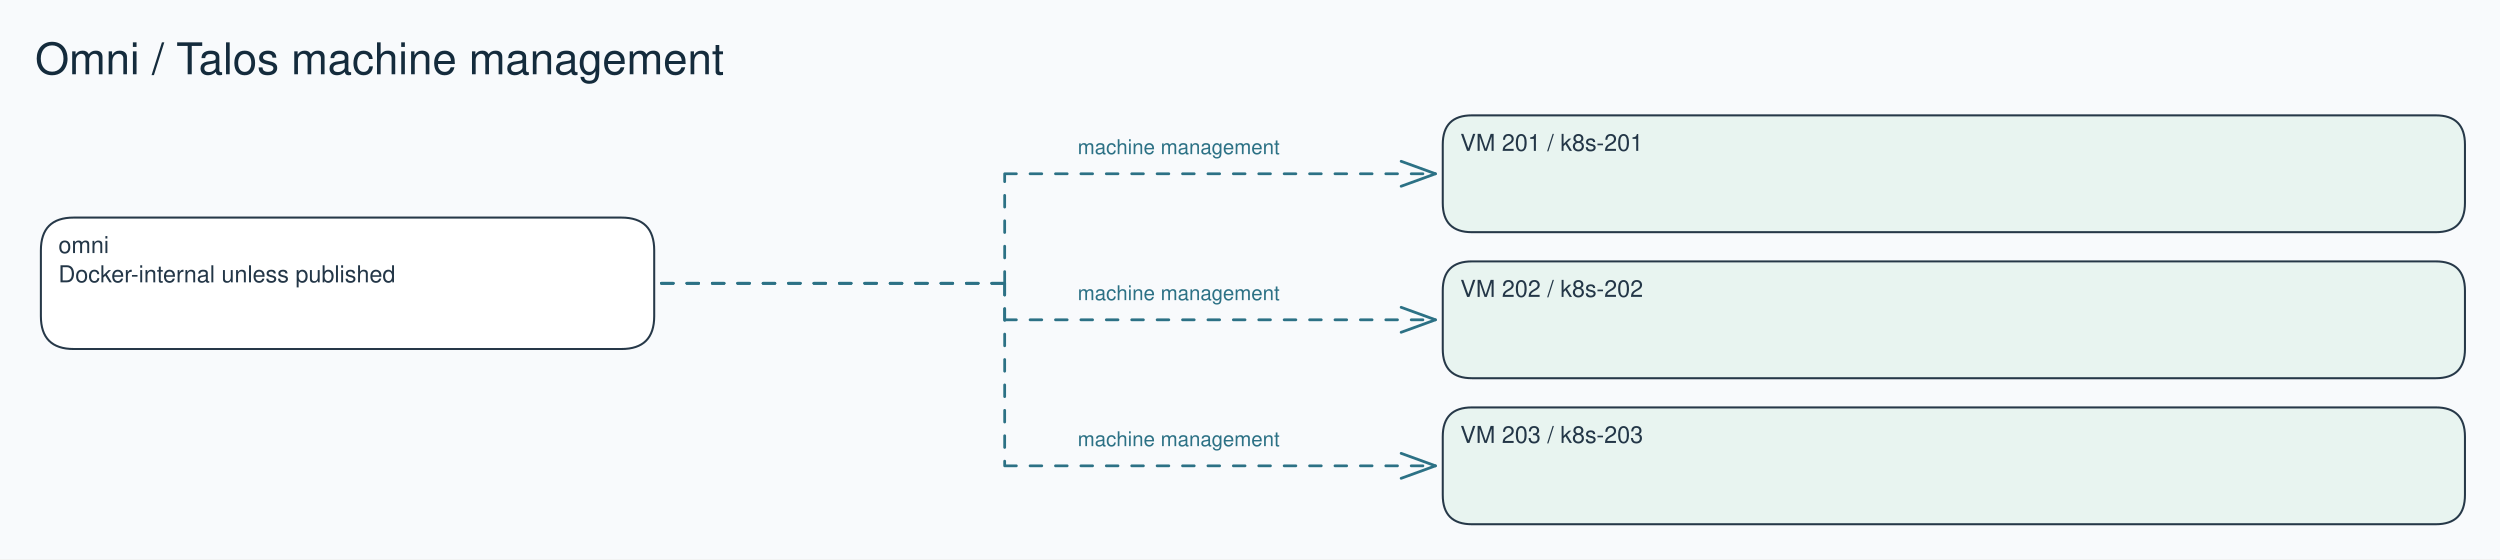
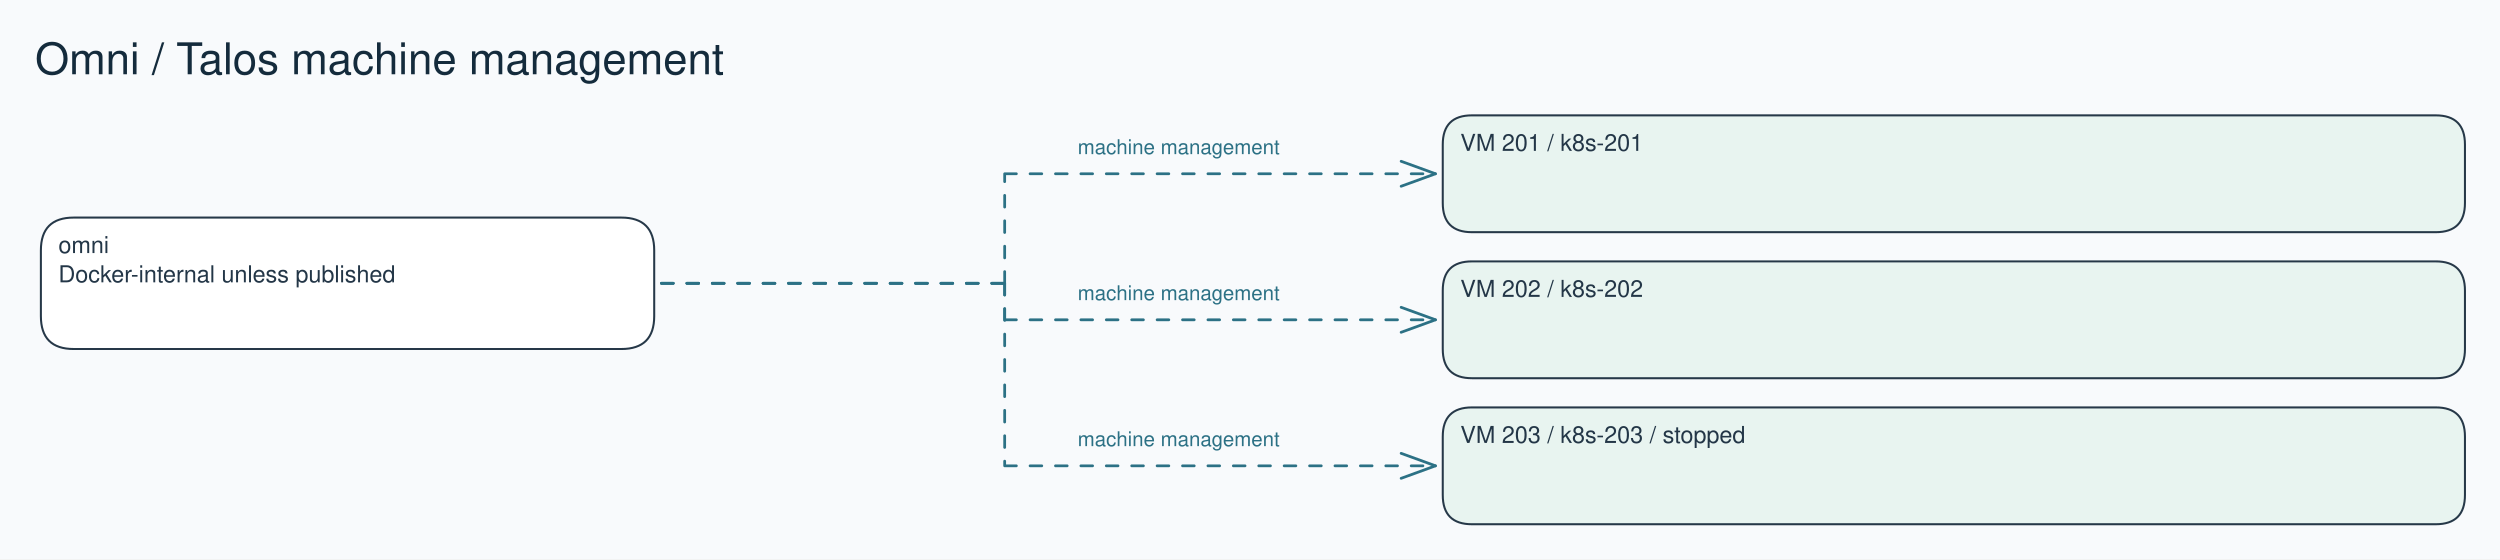
<svg xmlns="http://www.w3.org/2000/svg" version="1.1" viewBox="0 0 1712 383" width="1712" height="383">
  <defs>
    <style class="style-fonts">
      </style>
  </defs>
  <rect x="0" y="0" width="1712" height="383" fill="#f8fafc" />
  <g transform="translate(24 24) rotate(0 269.7 18.75)">
    <text x="0" y="26.851" font-family="Helvetica, sans-serif, Segoe UI Emoji" font-size="30px" fill="#142b3c" text-anchor="start" style="white-space: pre;" direction="ltr" dominant-baseline="alphabetic">Omni / Talos machine management</text>
  </g>
  <g stroke-linecap="round" transform="translate(28 149) rotate(0 210 45)">
    <path d="M22.5 0 C118.77 0, 215.03 0, 397.5 0 C412.5 0, 420 7.5, 420 22.5 C420 37.7, 420 52.9, 420 67.5 C420 82.5, 412.5 90, 397.5 90 C309.68 90, 221.87 90, 22.5 90 C7.5 90, 0 82.5, 0 67.5 C0 50.35, 0 33.21, 0 22.5 C0 7.5, 7.5 0, 22.5 0" stroke="none" stroke-width="0" fill="#ffffff" />
    <path d="M22.5 0 C119.59 0, 216.68 0, 397.5 0 M22.5 0 C148.11 0, 273.73 0, 397.5 0 M397.5 0 C412.5 0, 420 7.5, 420 22.5 M397.5 0 C412.5 0, 420 7.5, 420 22.5 M420 22.5 C420 37.47, 420 52.44, 420 67.5 M420 22.5 C420 36.32, 420 50.15, 420 67.5 M420 67.5 C420 82.5, 412.5 90, 397.5 90 M420 67.5 C420 82.5, 412.5 90, 397.5 90 M397.5 90 C263.83 90, 130.16 90, 22.5 90 M397.5 90 C287.33 90, 177.16 90, 22.5 90 M22.5 90 C7.5 90, 0 82.5, 0 67.5 M22.5 90 C7.5 90, 0 82.5, 0 67.5 M0 67.5 C0 55.69, 0 43.88, 0 22.5 M0 67.5 C0 54.56, 0 41.62, 0 22.5 M0 22.5 C0 7.5, 7.5 0, 22.5 0 M0 22.5 C0 7.5, 7.5 0, 22.5 0" stroke="#263848" stroke-width="1.4" fill="none" />
  </g>
  <g transform="translate(40 159) rotate(0 198 35)">
    <text x="0" y="14.32" font-family="Helvetica, sans-serif, Segoe UI Emoji" font-size="16px" fill="#233647" text-anchor="start" style="white-space: pre;" direction="ltr" dominant-baseline="alphabetic">omni</text>
    <text x="0" y="34.32" font-family="Helvetica, sans-serif, Segoe UI Emoji" font-size="16px" fill="#233647" text-anchor="start" style="white-space: pre;" direction="ltr" dominant-baseline="alphabetic">Docker-internal unless published</text>
  </g>
  <g stroke-linecap="round" transform="translate(988 79) rotate(0 350 40)">
    <path d="M20 0 C215.81 0, 411.61 0, 680 0 C693.33 0, 700 6.67, 700 20 C700 35.54, 700 51.08, 700 60 C700 73.33, 693.33 80, 680 80 C478.69 80, 277.37 80, 20 80 C6.67 80, 0 73.33, 0 60 C0 49.3, 0 38.6, 0 20 C0 6.67, 6.67 0, 20 0" stroke="none" stroke-width="0" fill="#e8f4f0" />
    <path d="M20 0 C190.88 0, 361.77 0, 680 0 M20 0 C204.11 0, 388.23 0, 680 0 M680 0 C693.33 0, 700 6.67, 700 20 M680 0 C693.33 0, 700 6.67, 700 20 M700 20 C700 34.71, 700 49.42, 700 60 M700 20 C700 31.45, 700 42.9, 700 60 M700 60 C700 73.33, 693.33 80, 680 80 M700 60 C700 73.33, 693.33 80, 680 80 M680 80 C424.05 80, 168.1 80, 20 80 M680 80 C465.22 80, 250.43 80, 20 80 M20 80 C6.67 80, 0 73.33, 0 60 M20 80 C6.67 80, 0 73.33, 0 60 M0 60 C0 50.56, 0 41.11, 0 20 M0 60 C0 50.38, 0 40.76, 0 20 M0 20 C0 6.67, 6.67 0, 20 0 M0 20 C0 6.67, 6.67 0, 20 0" stroke="#263848" stroke-width="1.4" fill="none" />
  </g>
  <g transform="translate(1000 89) rotate(0 338 30)">
    <text x="0" y="14.32" font-family="Helvetica, sans-serif, Segoe UI Emoji" font-size="16px" fill="#233647" text-anchor="start" style="white-space: pre;" direction="ltr" dominant-baseline="alphabetic">VM 201 / k8s-201</text>
  </g>
  <g stroke-linecap="round">
    <g transform="translate(453 194) rotate(0 265 -37.5)">
      <path d="M0 0 C60.85 0, 121.69 0, 235 0 M235 0 C235 -16.72, 235 -33.44, 235 -75 M235 -75 C321.74 -75, 408.49 -75, 530 -75" stroke="#2c7185" stroke-width="1.9" fill="none" stroke-dasharray="8 9.4" />
    </g>
    <g transform="translate(453 194) rotate(0 265 -37.5)">
      <path d="M506.51 -66.45 C512.59 -68.66, 518.67 -70.88, 530 -75" stroke="#2c7185" stroke-width="1.9" fill="none" />
    </g>
    <g transform="translate(453 194) rotate(0 265 -37.5)">
      <path d="M506.51 -83.55 C512.59 -81.34, 518.67 -79.12, 530 -75" stroke="#2c7185" stroke-width="1.9" fill="none" />
    </g>
  </g>
  <mask />
  <g transform="translate(738 93) rotate(0 73.08 8.75)">
    <text x="0" y="12.53" font-family="Helvetica, sans-serif, Segoe UI Emoji" font-size="14px" fill="#2c7185" text-anchor="start" style="white-space: pre;" direction="ltr" dominant-baseline="alphabetic">machine management</text>
  </g>
  <g stroke-linecap="round" transform="translate(988 179) rotate(0 350 40)">
    <path d="M20 0 C268.57 0, 517.13 0, 680 0 C693.33 0, 700 6.67, 700 20 C700 31.6, 700 43.2, 700 60 C700 73.33, 693.33 80, 680 80 C517.17 80, 354.35 80, 20 80 C6.67 80, 0 73.33, 0 60 C0 50.38, 0 40.76, 0 20 C0 6.67, 6.67 0, 20 0" stroke="none" stroke-width="0" fill="#e8f4f0" />
    <path d="M20 0 C190.9 0, 361.79 0, 680 0 M20 0 C262.18 0, 504.35 0, 680 0 M680 0 C693.33 0, 700 6.67, 700 20 M680 0 C693.33 0, 700 6.67, 700 20 M700 20 C700 29.51, 700 39.02, 700 60 M700 20 C700 29.77, 700 39.54, 700 60 M700 60 C700 73.33, 693.33 80, 680 80 M700 60 C700 73.33, 693.33 80, 680 80 M680 80 C514.67 80, 349.35 80, 20 80 M680 80 C423.45 80, 166.9 80, 20 80 M20 80 C6.67 80, 0 73.33, 0 60 M20 80 C6.67 80, 0 73.33, 0 60 M0 60 C0 44.67, 0 29.33, 0 20 M0 60 C0 46.16, 0 32.31, 0 20 M0 20 C0 6.67, 6.67 0, 20 0 M0 20 C0 6.67, 6.67 0, 20 0" stroke="#263848" stroke-width="1.4" fill="none" />
  </g>
  <g transform="translate(1000 189) rotate(0 338 30)">
    <text x="0" y="14.32" font-family="Helvetica, sans-serif, Segoe UI Emoji" font-size="16px" fill="#233647" text-anchor="start" style="white-space: pre;" direction="ltr" dominant-baseline="alphabetic">VM 202 / k8s-202</text>
  </g>
  <g stroke-linecap="round">
    <g transform="translate(453 194) rotate(0 265 12.5)">
      <path d="M0 0 C60.85 0, 121.7 0, 235 0 M235 0 C235 7.77, 235 15.55, 235 25 M235 25 C304.2 25, 373.4 25, 530 25" stroke="#2c7185" stroke-width="1.9" fill="none" stroke-dasharray="8 9.4" />
    </g>
    <g transform="translate(453 194) rotate(0 265 12.5)">
      <path d="M506.51 33.55 C512.59 31.34, 518.67 29.12, 530 25" stroke="#2c7185" stroke-width="1.9" fill="none" />
    </g>
    <g transform="translate(453 194) rotate(0 265 12.5)">
      <path d="M506.51 16.45 C512.59 18.66, 518.67 20.88, 530 25" stroke="#2c7185" stroke-width="1.9" fill="none" />
    </g>
  </g>
  <mask />
  <g transform="translate(738 193) rotate(0 73.08 8.75)">
    <text x="0" y="12.53" font-family="Helvetica, sans-serif, Segoe UI Emoji" font-size="14px" fill="#2c7185" text-anchor="start" style="white-space: pre;" direction="ltr" dominant-baseline="alphabetic">machine management</text>
  </g>
  <g stroke-linecap="round" transform="translate(988 279) rotate(0 350 40)">
    <path d="M20 0 C189.33 0, 358.65 0, 680 0 C693.33 0, 700 6.67, 700 20 C700 35.65, 700 51.31, 700 60 C700 73.33, 693.33 80, 680 80 C423.66 80, 167.32 80, 20 80 C6.67 80, 0 73.33, 0 60 C0 51.46, 0 42.93, 0 20 C0 6.67, 6.67 0, 20 0" stroke="none" stroke-width="0" fill="#e8f4f0" />
    <path d="M20 0 C190.91 0, 361.81 0, 680 0 M20 0 C188.24 0, 356.48 0, 680 0 M680 0 C693.33 0, 700 6.67, 700 20 M680 0 C693.33 0, 700 6.67, 700 20 M700 20 C700 32.31, 700 44.62, 700 60 M700 20 C700 28.1, 700 36.19, 700 60 M700 60 C700 73.33, 693.33 80, 680 80 M700 60 C700 73.33, 693.33 80, 680 80 M680 80 C473.3 80, 266.6 80, 20 80 M680 80 C513.68 80, 347.37 80, 20 80 M20 80 C6.67 80, 0 73.33, 0 60 M20 80 C6.67 80, 0 73.33, 0 60 M0 60 C0 46.78, 0 33.55, 0 20 M0 60 C0 49.93, 0 39.86, 0 20 M0 20 C0 6.67, 6.67 0, 20 0 M0 20 C0 6.67, 6.67 0, 20 0" stroke="#263848" stroke-width="1.4" fill="none" />
  </g>
  <g transform="translate(1000 289) rotate(0 338 30)">
-     <text x="0" y="14.32" font-family="Helvetica, sans-serif, Segoe UI Emoji" font-size="16px" fill="#233647" text-anchor="start" style="white-space: pre;" direction="ltr" dominant-baseline="alphabetic">VM 203 / k8s-203</text>
+     <text x="0" y="14.32" font-family="Helvetica, sans-serif, Segoe UI Emoji" font-size="16px" fill="#233647" text-anchor="start" style="white-space: pre;" direction="ltr" dominant-baseline="alphabetic">VM 203 / k8s-203 / stopped</text>
  </g>
  <g stroke-linecap="round">
    <g transform="translate(453 194) rotate(0 265 62.5)">
      <path d="M0 0 C60.86 0, 121.71 0, 235 0 M235 0 C235 49.86, 235 99.72, 235 125 M235 125 C345.66 125, 456.32 125, 530 125" stroke="#2c7185" stroke-width="1.9" fill="none" stroke-dasharray="8 9.4" />
    </g>
    <g transform="translate(453 194) rotate(0 265 62.5)">
      <path d="M506.51 133.55 C512.59 131.34, 518.67 129.12, 530 125" stroke="#2c7185" stroke-width="1.9" fill="none" />
    </g>
    <g transform="translate(453 194) rotate(0 265 62.5)">
      <path d="M506.51 116.45 C512.59 118.66, 518.67 120.88, 530 125" stroke="#2c7185" stroke-width="1.9" fill="none" />
    </g>
  </g>
  <mask />
  <g transform="translate(738 293) rotate(0 73.08 8.75)">
    <text x="0" y="12.53" font-family="Helvetica, sans-serif, Segoe UI Emoji" font-size="14px" fill="#2c7185" text-anchor="start" style="white-space: pre;" direction="ltr" dominant-baseline="alphabetic">machine management</text>
  </g>
</svg>
